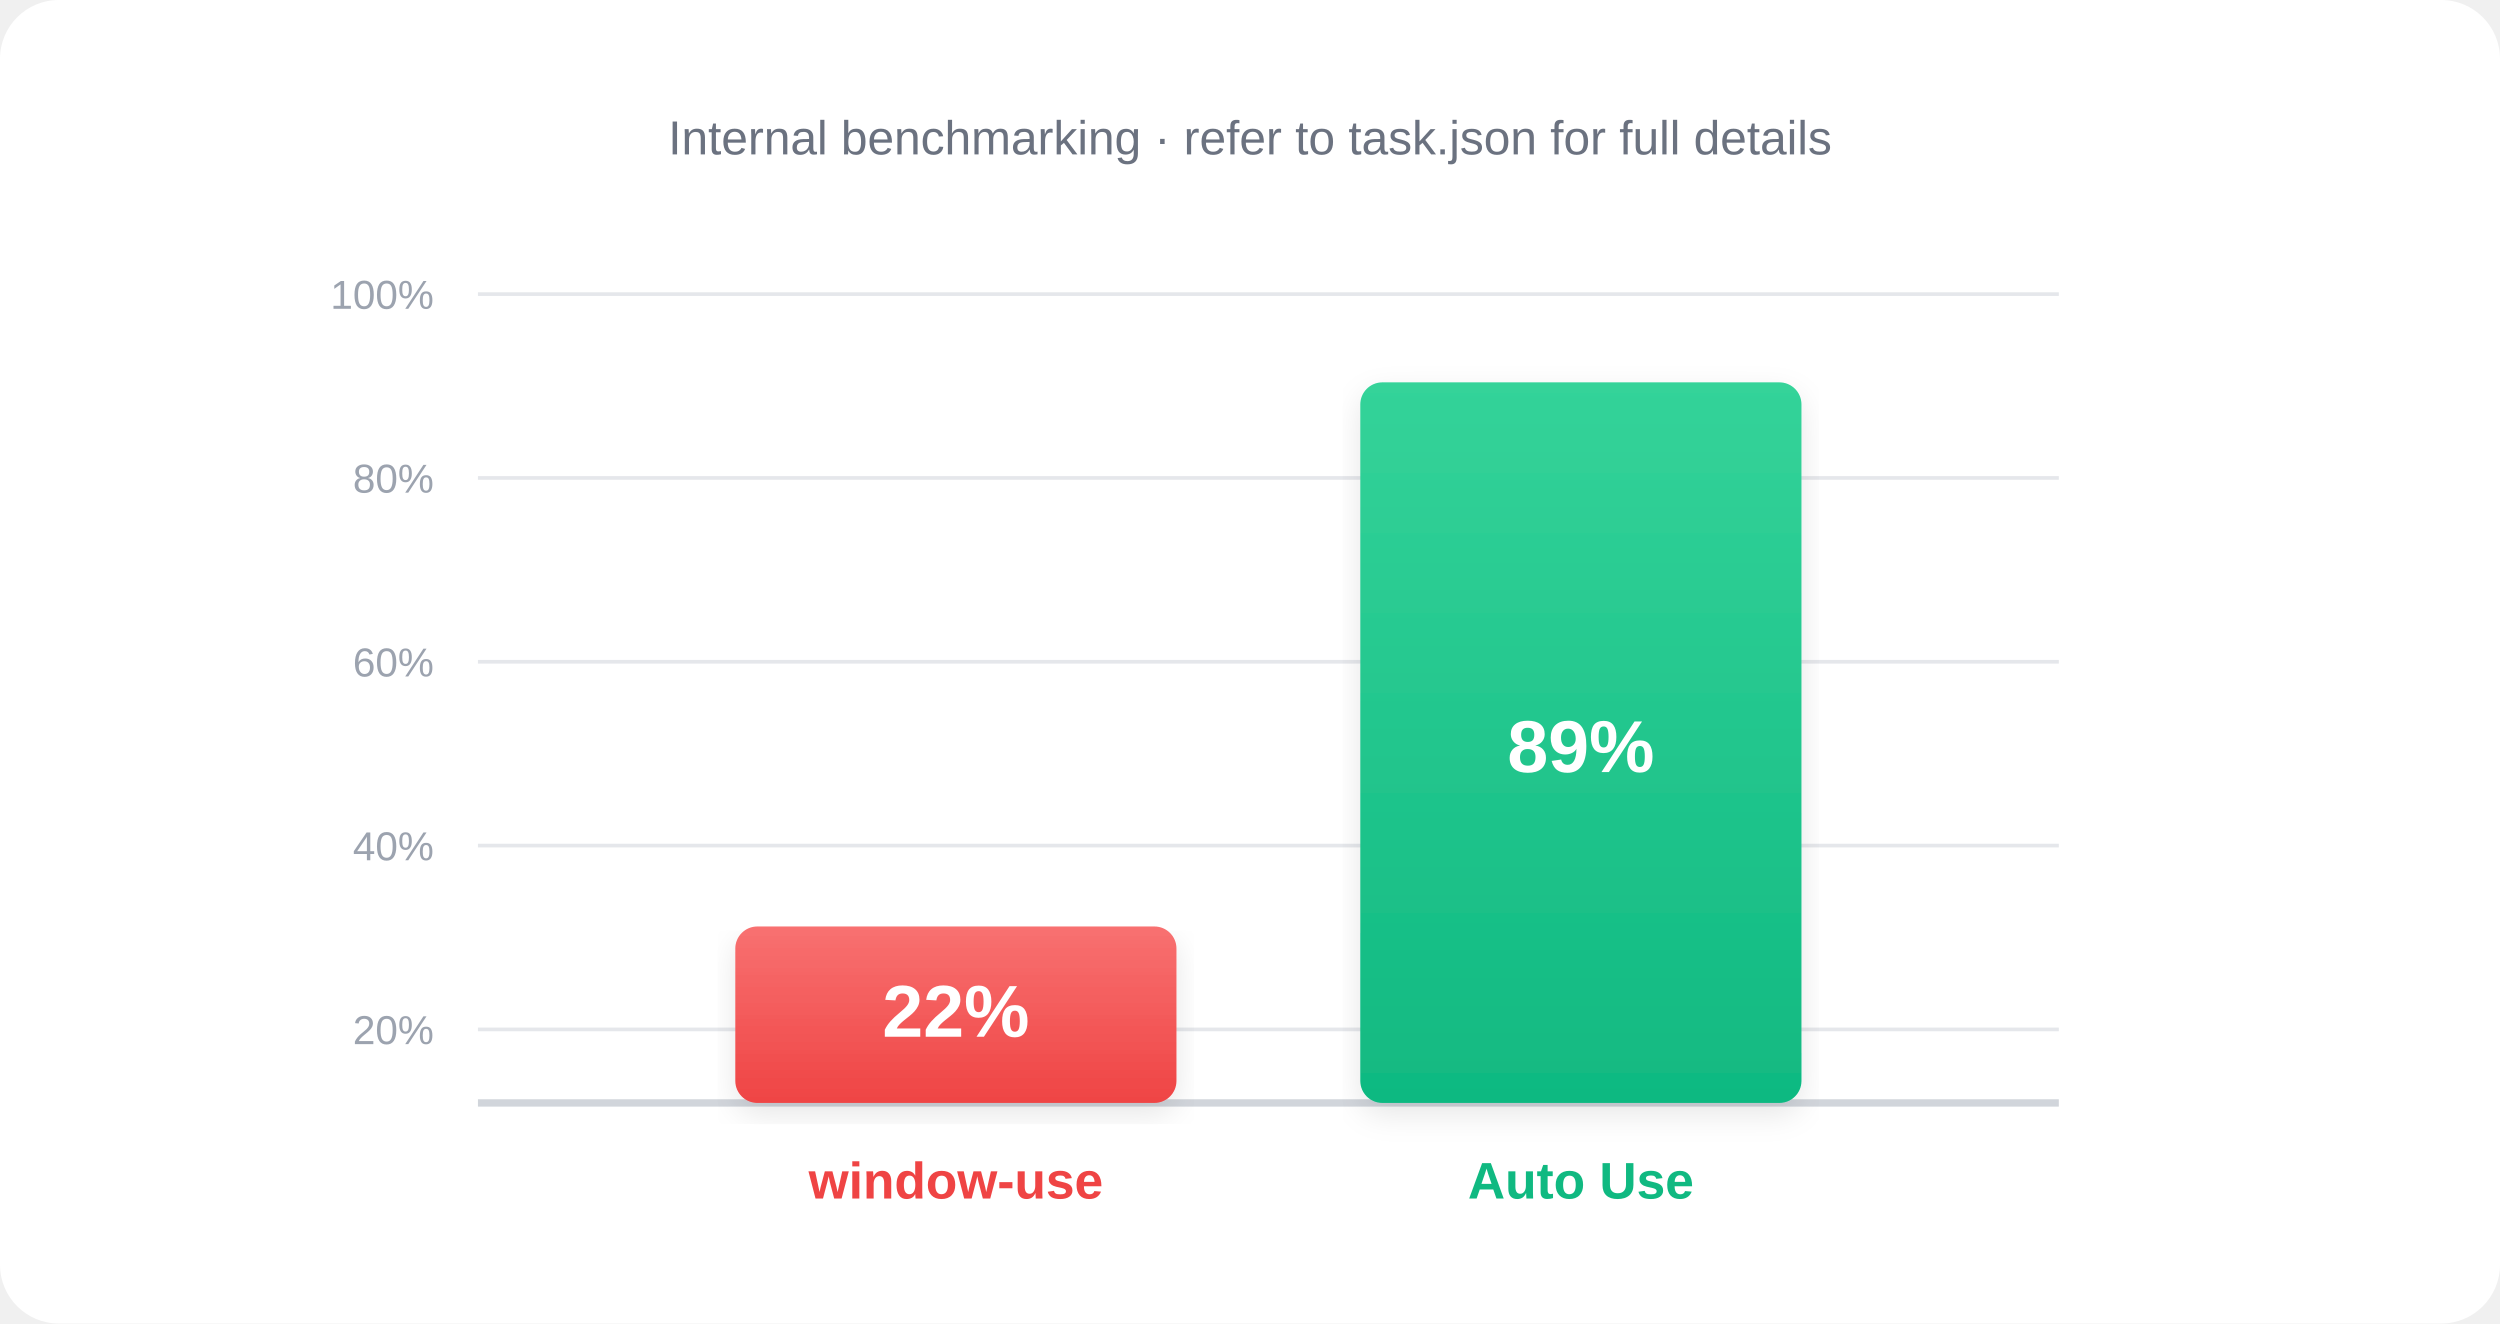
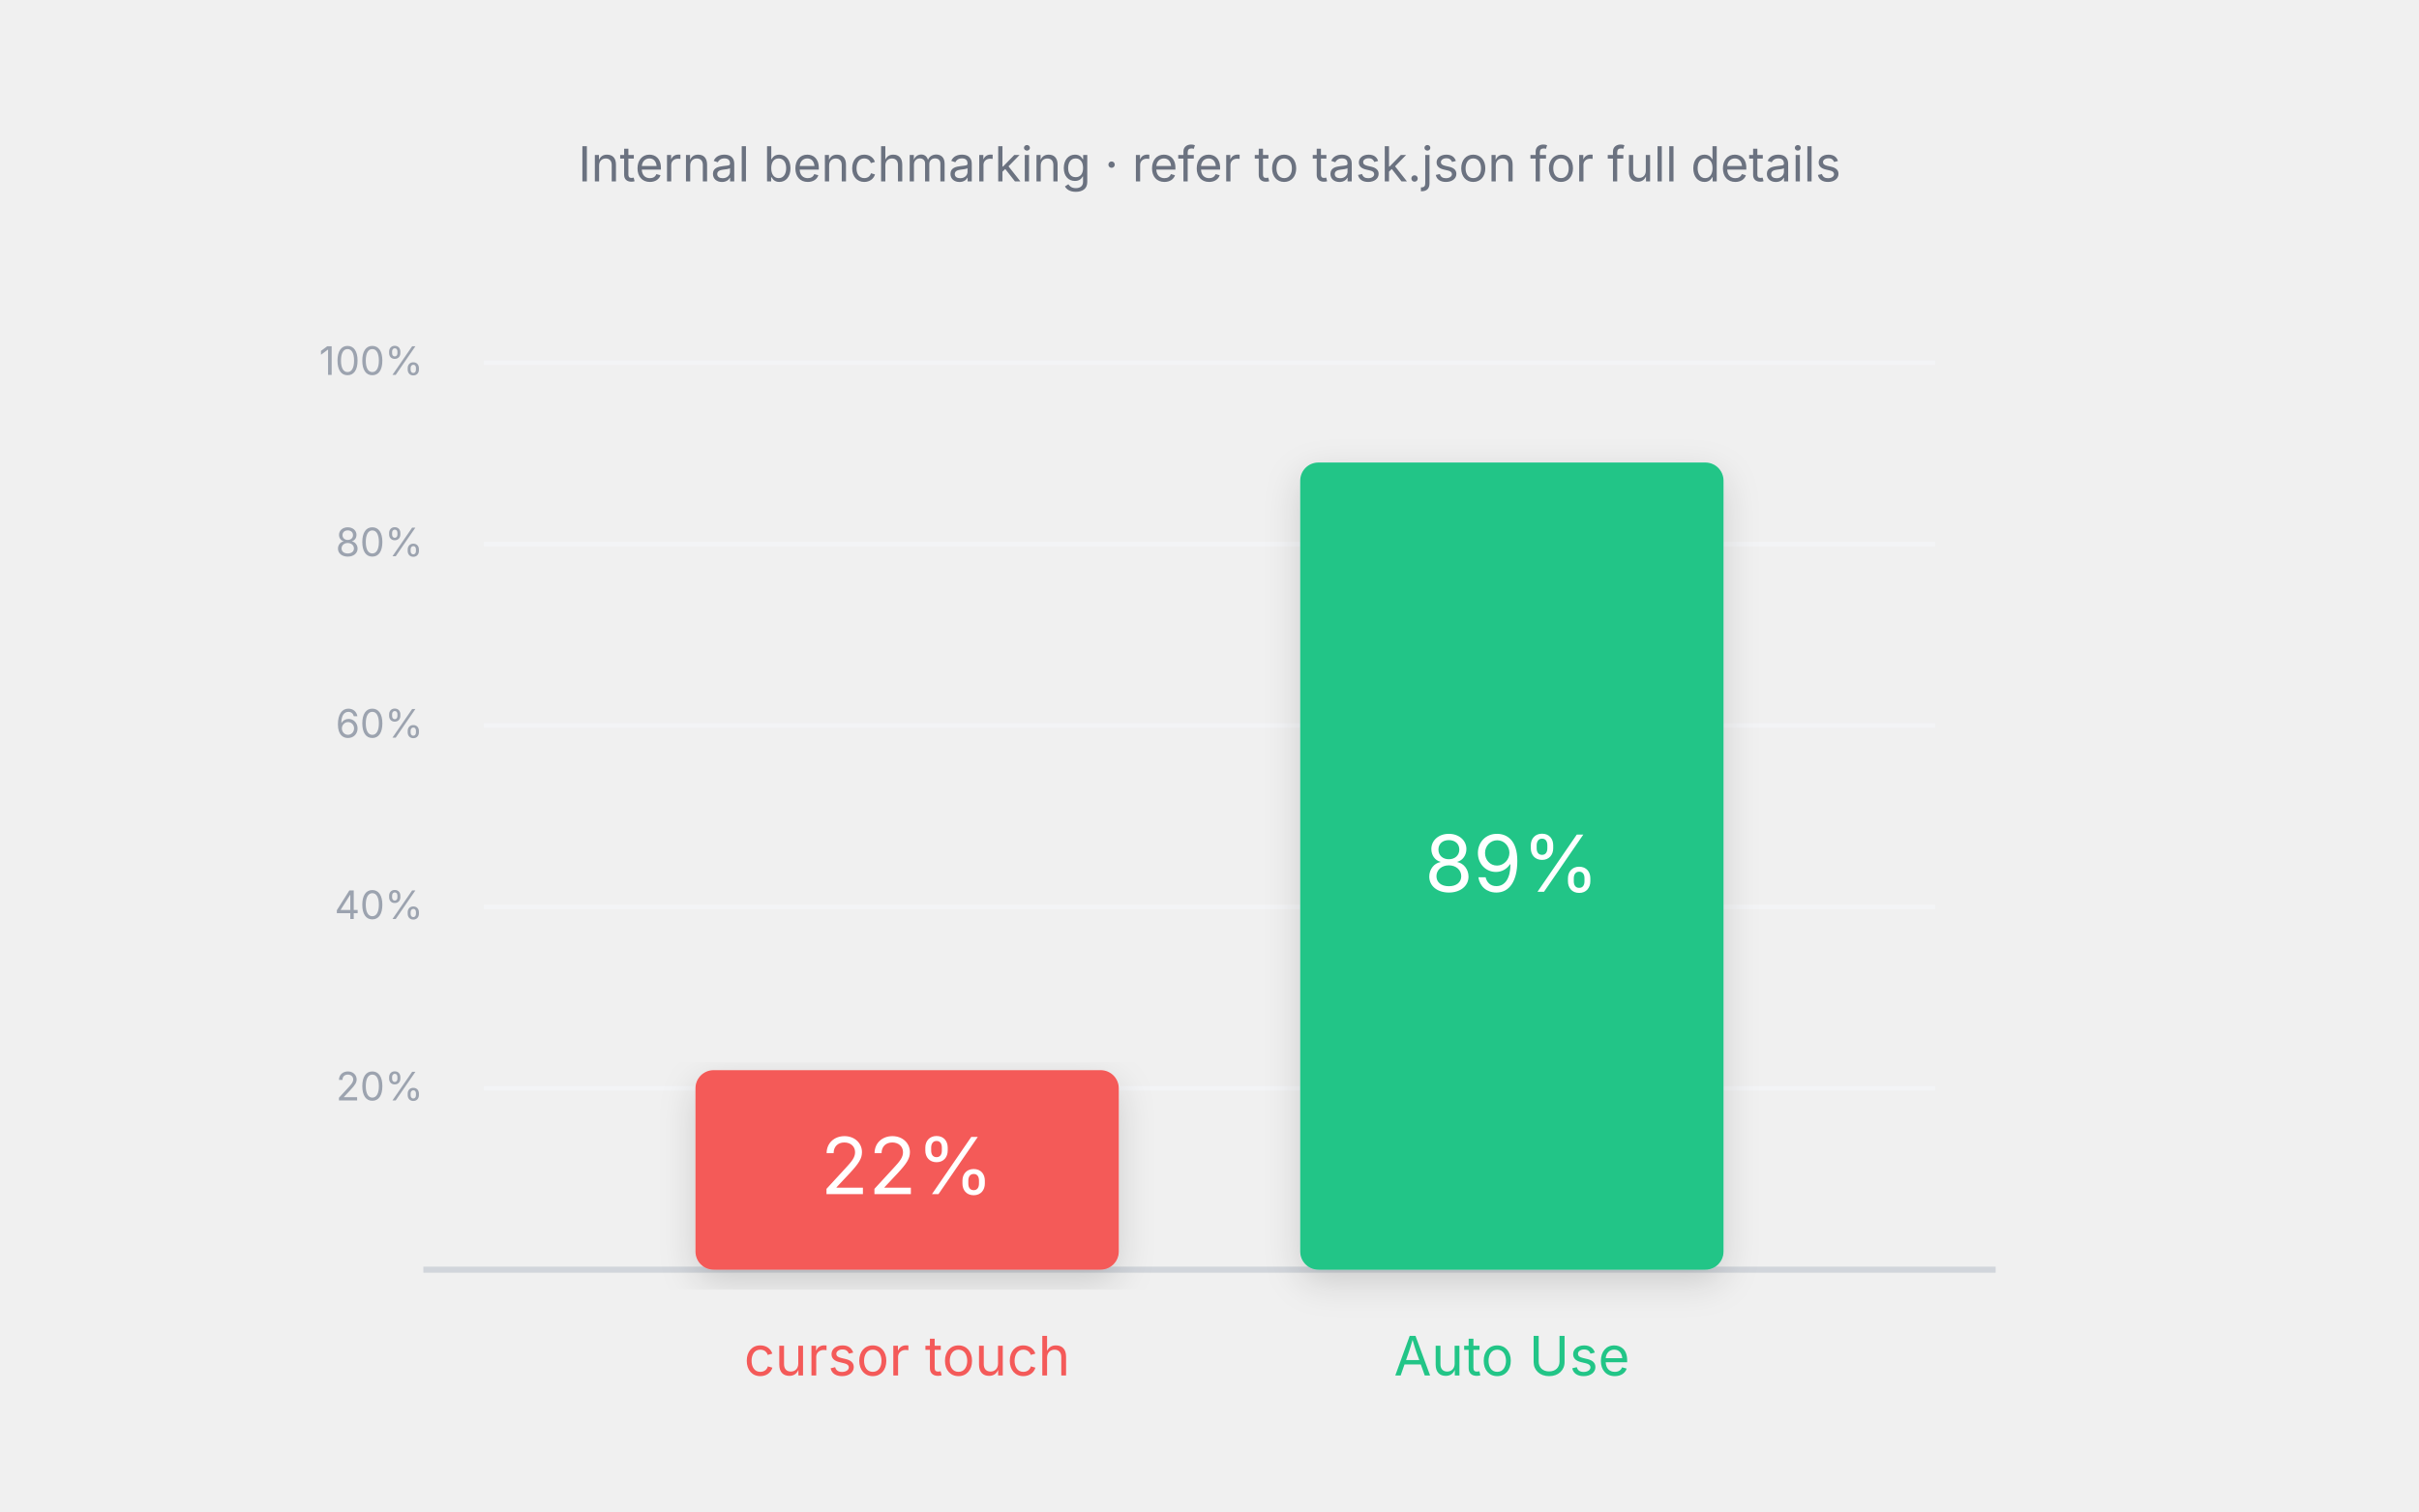
- <svg xmlns="http://www.w3.org/2000/svg" viewBox="0 0 680 360" width="680" height="360">
+ <svg xmlns="http://www.w3.org/2000/svg" viewBox="0 0 800 500" width="800" height="500">
+   <style>
+     text { font-family: system-ui, -apple-system, sans-serif; }
+     .title { font-size: 16px; fill: #6B7280; }
+     .grid-label { font-size: 13px; fill: #9CA3AF; }
+     .bar-value { font-size: 26px; fill: #FFFFFF; font-weight: 400; }
+     .bar-label-1 { font-size: 18px; fill: #F45A59; }
+     .bar-label-2 { font-size: 18px; fill: #22C587; }
+   </style>
  <defs>
-     <linearGradient id="greenGrad" x1="0" y1="0" x2="0" y2="1">
-       <stop offset="0%" stop-color="#34d399" />
-       <stop offset="100%" stop-color="#10b981" />
-     </linearGradient>
-     <linearGradient id="redGrad" x1="0" y1="0" x2="0" y2="1">
-       <stop offset="0%" stop-color="#f87171" />
-       <stop offset="100%" stop-color="#ef4444" />
-     </linearGradient>
-     <filter id="shadow" x="-4%" y="-4%" width="108%" height="116%">
-       <feDropShadow dx="0" dy="3" stdDeviation="4" flood-opacity="0.1" />
+     <filter id="shadow" x="-10%" y="-10%" width="120%" height="120%">
+       <feDropShadow dx="0" dy="4" stdDeviation="6" flood-opacity="0.15" />
    </filter>
  </defs>
-   <rect width="680" height="360" rx="16" fill="#ffffff" />
-   <text x="340" y="42" text-anchor="middle" fill="#6b7280" font-family="Segoe UI, Arial, sans-serif" font-size="13">Internal benchmarking · refer to task.json for full details</text>
-   <line x1="130" y1="80" x2="560" y2="80" stroke="#e5e7eb" stroke-width="1" />
-   <line x1="130" y1="130" x2="560" y2="130" stroke="#e5e7eb" stroke-width="1" />
-   <line x1="130" y1="180" x2="560" y2="180" stroke="#e5e7eb" stroke-width="1" />
-   <line x1="130" y1="230" x2="560" y2="230" stroke="#e5e7eb" stroke-width="1" />
-   <line x1="130" y1="280" x2="560" y2="280" stroke="#e5e7eb" stroke-width="1" />
-   <text x="118" y="84" text-anchor="end" fill="#9ca3af" font-family="Segoe UI, Arial, sans-serif" font-size="11">100%</text>
-   <text x="118" y="134" text-anchor="end" fill="#9ca3af" font-family="Segoe UI, Arial, sans-serif" font-size="11">80%</text>
-   <text x="118" y="184" text-anchor="end" fill="#9ca3af" font-family="Segoe UI, Arial, sans-serif" font-size="11">60%</text>
-   <text x="118" y="234" text-anchor="end" fill="#9ca3af" font-family="Segoe UI, Arial, sans-serif" font-size="11">40%</text>
-   <text x="118" y="284" text-anchor="end" fill="#9ca3af" font-family="Segoe UI, Arial, sans-serif" font-size="11">20%</text>
-   <line x1="130" y1="300" x2="560" y2="300" stroke="#d1d5db" stroke-width="2" />
-   <rect x="200" y="252" width="120" height="48" rx="6" fill="url(#redGrad)" filter="url(#shadow)" />
-   <text x="260" y="282" text-anchor="middle" fill="white" font-family="Segoe UI, Arial, sans-serif" font-size="20" font-weight="700">22%</text>
-   <rect x="370" y="104" width="120" height="196" rx="6" fill="url(#greenGrad)" filter="url(#shadow)" />
-   <text x="430" y="210" text-anchor="middle" fill="white" font-family="Segoe UI, Arial, sans-serif" font-size="20" font-weight="700">89%</text>
-   <text x="260" y="326" text-anchor="middle" fill="#ef4444" font-family="Segoe UI, Arial, sans-serif" font-size="14" font-weight="600">window-use</text>
-   <text x="430" y="326" text-anchor="middle" fill="#10b981" font-family="Segoe UI, Arial, sans-serif" font-size="14" font-weight="600">Auto Use</text>
+   <text x="400" y="60" class="title" text-anchor="middle">Internal benchmarking · refer to task.json for full details</text>
+   <line x1="160" y1="120" x2="640" y2="120" stroke="#F3F4F6" stroke-width="1.5" />
+   <line x1="160" y1="180" x2="640" y2="180" stroke="#F3F4F6" stroke-width="1.5" />
+   <line x1="160" y1="240" x2="640" y2="240" stroke="#F3F4F6" stroke-width="1.5" />
+   <line x1="160" y1="300" x2="640" y2="300" stroke="#F3F4F6" stroke-width="1.5" />
+   <line x1="160" y1="360" x2="640" y2="360" stroke="#F3F4F6" stroke-width="1.5" />
+   <line x1="140" y1="420" x2="660" y2="420" stroke="#D1D5DB" stroke-width="2" />
+   <text x="140" y="124" class="grid-label" text-anchor="end">100%</text>
+   <text x="140" y="184" class="grid-label" text-anchor="end">80%</text>
+   <text x="140" y="244" class="grid-label" text-anchor="end">60%</text>
+   <text x="140" y="304" class="grid-label" text-anchor="end">40%</text>
+   <text x="140" y="364" class="grid-label" text-anchor="end">20%</text>
+   <rect x="230" y="354" width="140" height="66" rx="6" fill="#F45A59" filter="url(#shadow)" />
+   <text x="300" y="395" class="bar-value" text-anchor="middle">22%</text>
+   <text x="300" y="455" class="bar-label-1" text-anchor="middle">cursor touch</text>
+   <rect x="430" y="153" width="140" height="267" rx="6" fill="#22C587" filter="url(#shadow)" />
+   <text x="500" y="295" class="bar-value" text-anchor="middle">89%</text>
+   <text x="500" y="455" class="bar-label-2" text-anchor="middle">Auto Use</text>
</svg>
